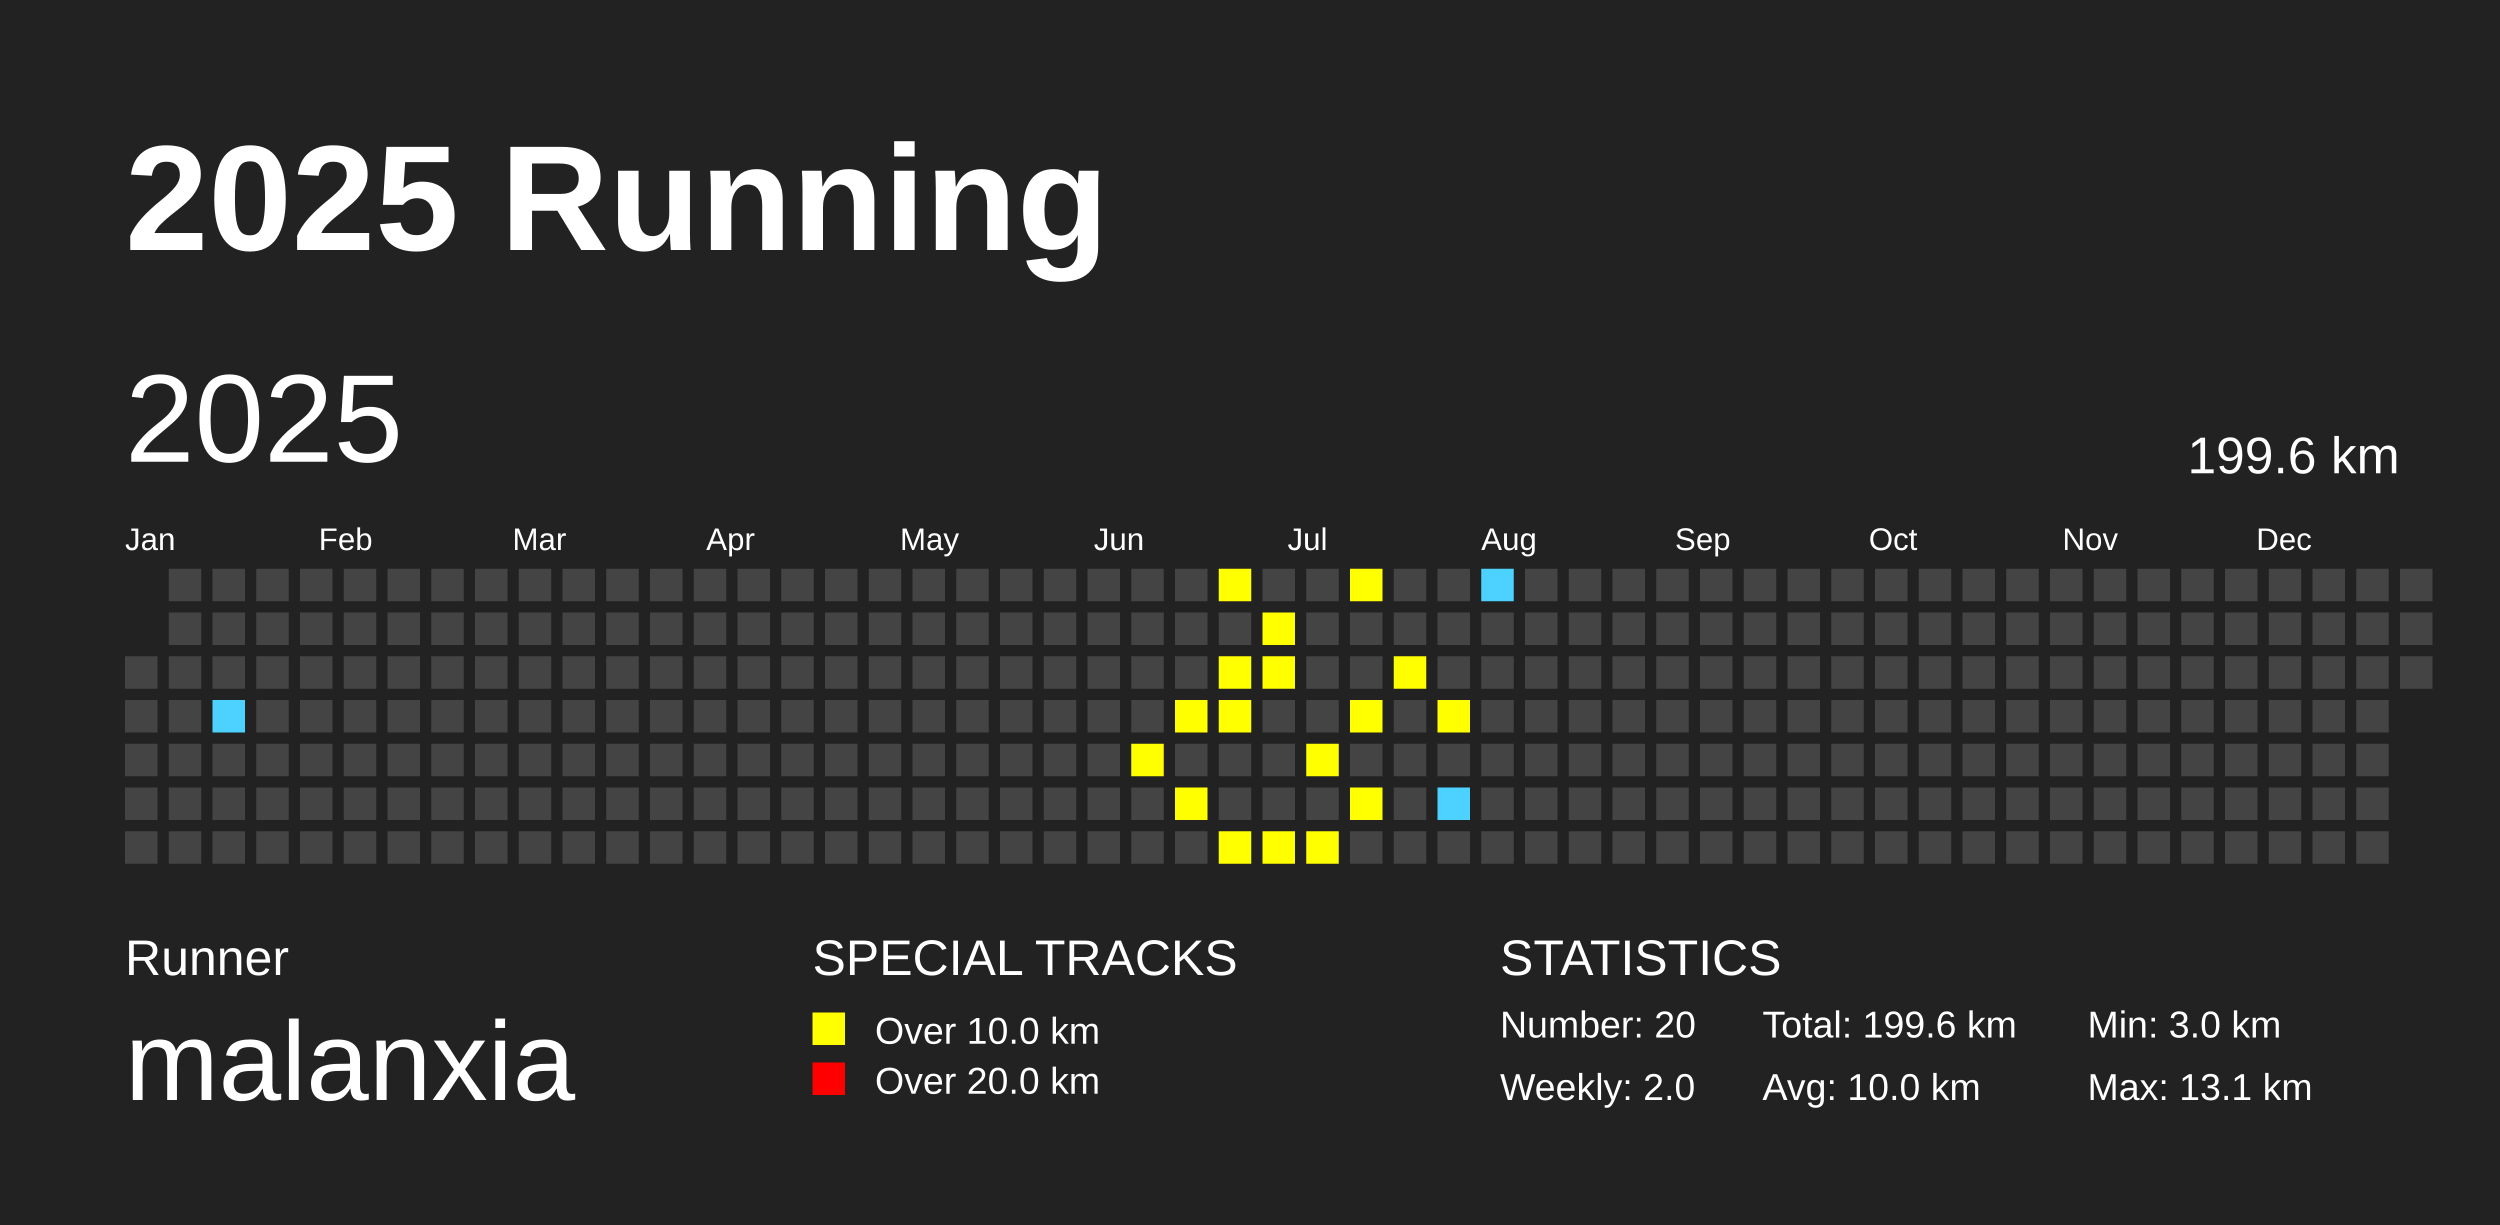
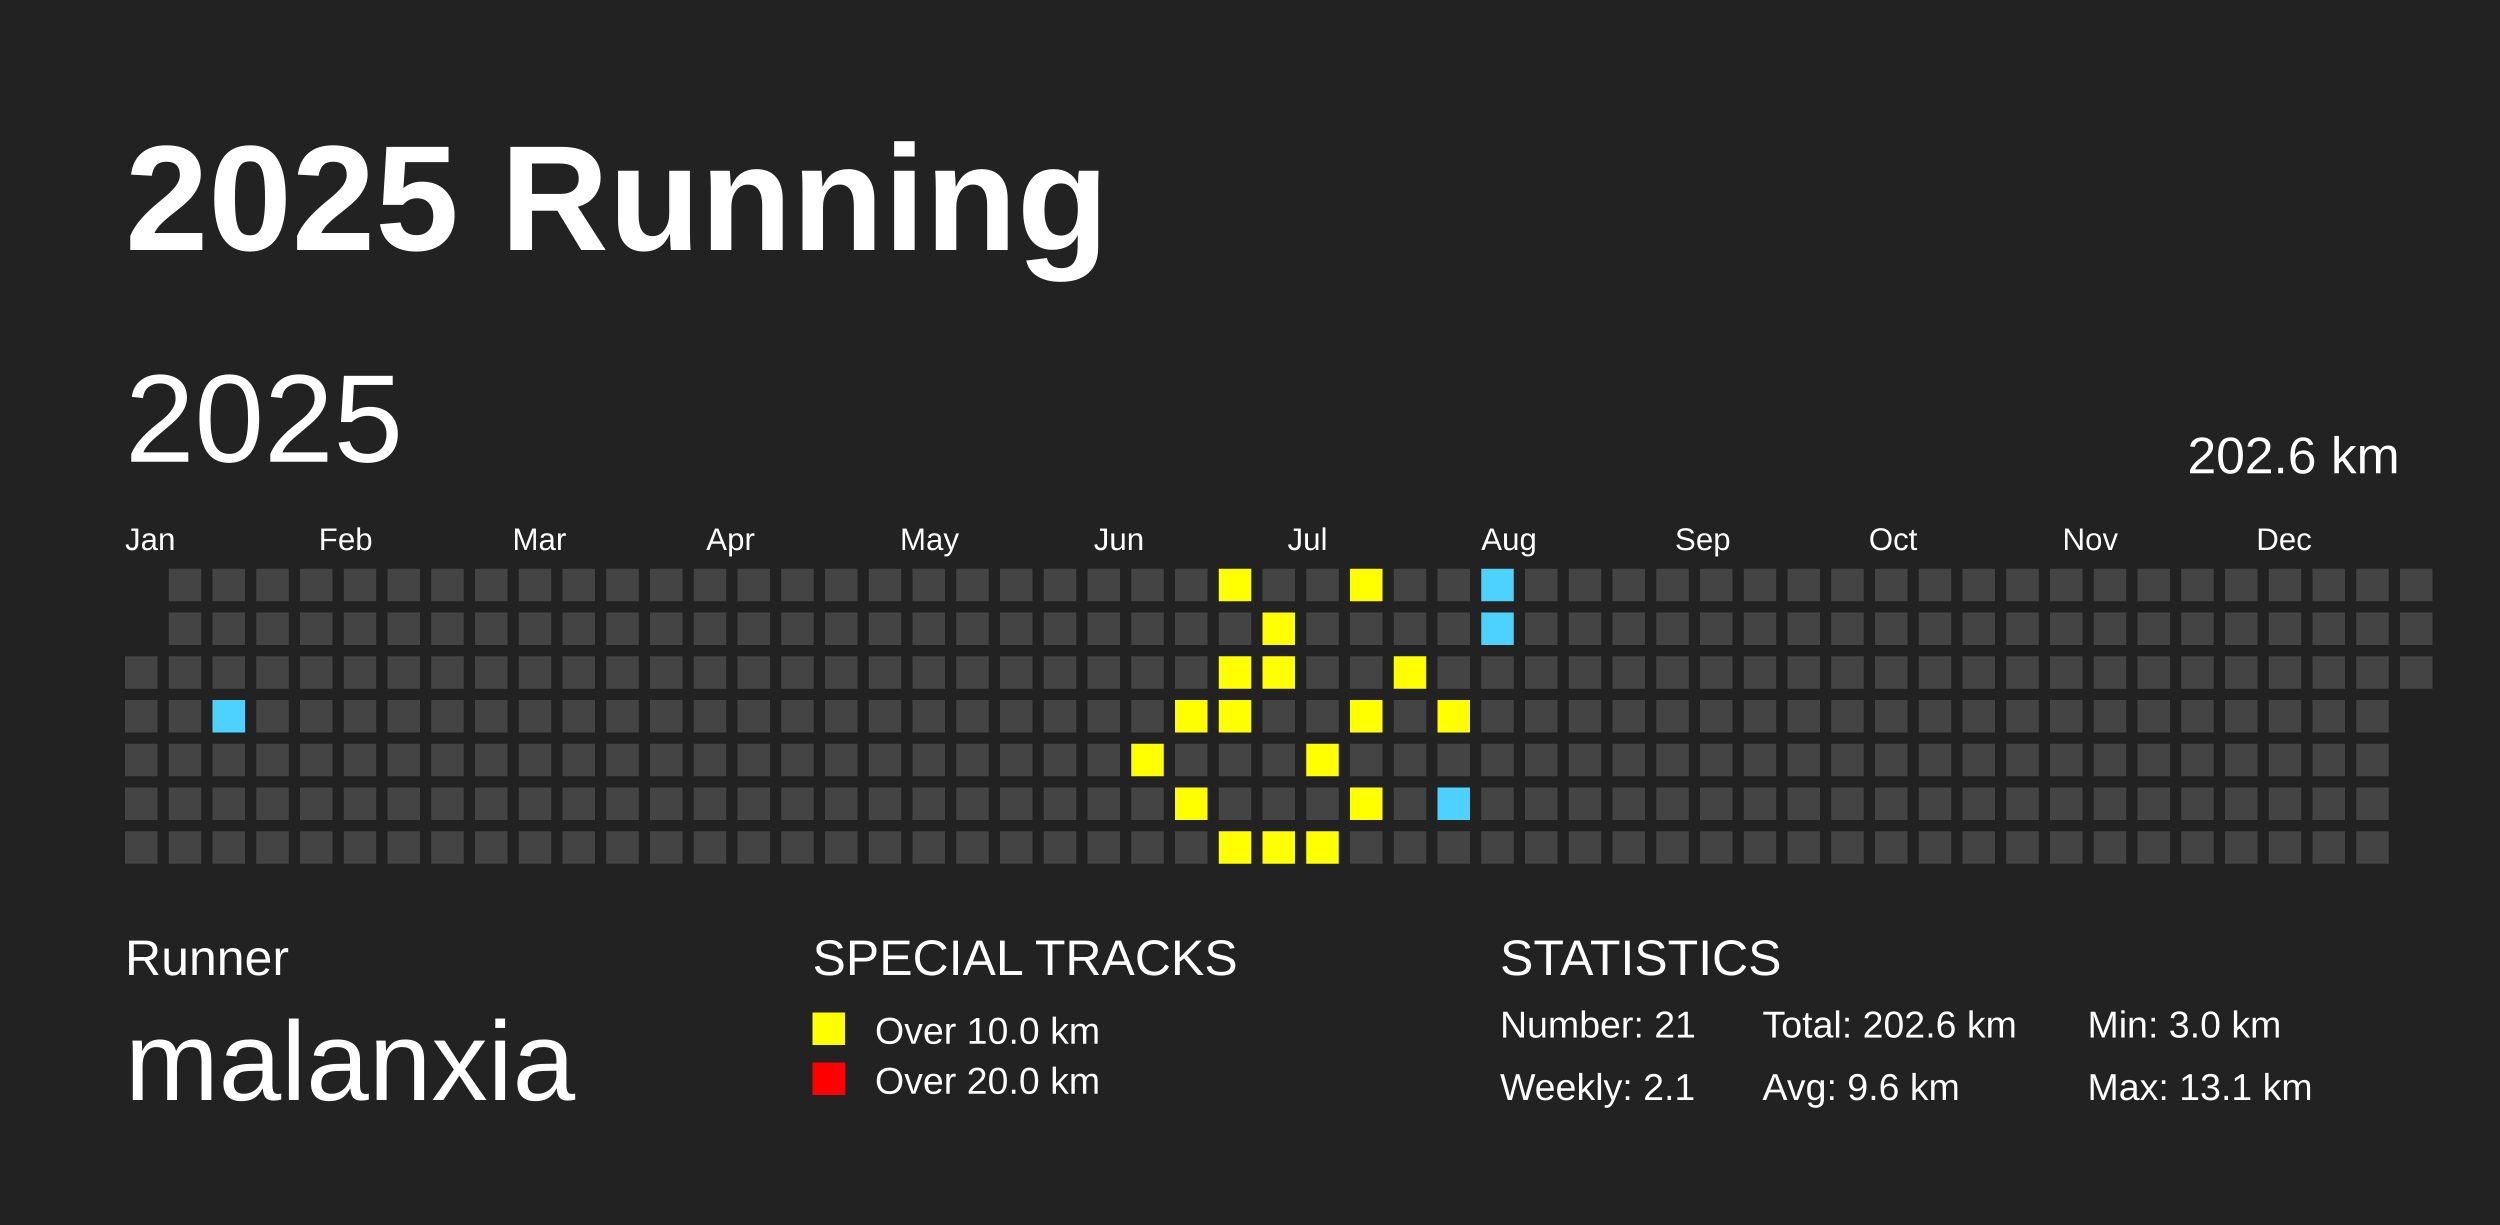
<svg xmlns="http://www.w3.org/2000/svg" baseProfile="full" height="98mm" version="1.1" viewBox="0,0,200,98" width="200mm">
  <defs />
  <rect fill="#222222" height="98" width="200" x="0" y="0" />
  <text fill="#FFFFFF" style="font-size:12px; font-family:Arial; font-weight:bold;" x="10" y="20">2025 Running</text>
  <text fill="#FFFFFF" style="font-size:4px; font-family:Arial" x="10" y="78">Runner</text>
  <text fill="#FFFFFF" style="font-size:9px; font-family:Arial" x="10" y="88">malanxia</text>
  <text fill="#FFFFFF" style="font-size:4px; font-family:Arial" x="65" y="78">SPECIAL TRACKS</text>
  <rect fill="yellow" height="2.6" width="2.6" x="65" y="81" />
  <text fill="#FFFFFF" style="font-size:3px; font-family:Arial" x="70" y="83.5">Over 10.0 km</text>
  <rect fill="red" height="2.6" width="2.6" x="65" y="85" />
  <text fill="#FFFFFF" style="font-size:3px; font-family:Arial" x="70" y="87.5">Over 20.0 km</text>
  <text fill="#FFFFFF" style="font-size:4px; font-family:Arial" x="120" y="78">STATISTICS</text>
-   <text fill="#FFFFFF" style="font-size:3px; font-family:Arial" x="120" y="83">Number: 20</text>
-   <text fill="#FFFFFF" style="font-size:3px; font-family:Arial" x="120" y="88">Weekly: 2.0</text>
-   <text fill="#FFFFFF" style="font-size:3px; font-family:Arial" x="141" y="83">Total: 199.6 km</text>
-   <text fill="#FFFFFF" style="font-size:3px; font-family:Arial" x="141" y="88">Avg: 10.0 km</text>
+   <text fill="#FFFFFF" style="font-size:3px; font-family:Arial" x="120" y="83">Number: 21</text>
+   <text fill="#FFFFFF" style="font-size:3px; font-family:Arial" x="120" y="88">Weekly: 2.1</text>
+   <text fill="#FFFFFF" style="font-size:3px; font-family:Arial" x="141" y="83">Total: 202.6 km</text>
+   <text fill="#FFFFFF" style="font-size:3px; font-family:Arial" x="141" y="88">Avg: 9.6 km</text>
  <text fill="#FFFFFF" style="font-size:3px; font-family:Arial" x="167" y="83">Min: 3.0 km</text>
  <text fill="#FFFFFF" style="font-size:3px; font-family:Arial" x="167" y="88">Max: 13.1 km</text>
  <text dominant-baseline="hanging" fill="#FFFFFF" style="font-size:10.0px; font-family:Arial;" x="10" y="30">2025</text>
-   <text dominant-baseline="hanging" fill="#FFFFFF" style="font-size:4.125px; font-family:Arial;" x="175" y="35">199.6 km</text>
+   <text dominant-baseline="hanging" fill="#FFFFFF" style="font-size:4.125px; font-family:Arial;" x="175" y="35">202.6 km</text>
  <text fill="#FFFFFF" style="font-size:2.5px; font-family:Arial" x="10.0" y="44">Jan</text>
  <text fill="#FFFFFF" style="font-size:2.5px; font-family:Arial" x="25.5" y="44">Feb</text>
  <text fill="#FFFFFF" style="font-size:2.5px; font-family:Arial" x="41.0" y="44">Mar</text>
  <text fill="#FFFFFF" style="font-size:2.5px; font-family:Arial" x="56.5" y="44">Apr</text>
  <text fill="#FFFFFF" style="font-size:2.5px; font-family:Arial" x="72.0" y="44">May</text>
  <text fill="#FFFFFF" style="font-size:2.5px; font-family:Arial" x="87.5" y="44">Jun</text>
  <text fill="#FFFFFF" style="font-size:2.5px; font-family:Arial" x="103.0" y="44">Jul</text>
  <text fill="#FFFFFF" style="font-size:2.5px; font-family:Arial" x="118.5" y="44">Aug</text>
  <text fill="#FFFFFF" style="font-size:2.5px; font-family:Arial" x="134.0" y="44">Sep</text>
  <text fill="#FFFFFF" style="font-size:2.5px; font-family:Arial" x="149.5" y="44">Oct</text>
  <text fill="#FFFFFF" style="font-size:2.5px; font-family:Arial" x="165.0" y="44">Nov</text>
  <text fill="#FFFFFF" style="font-size:2.5px; font-family:Arial" x="180.5" y="44">Dec</text>
  <rect fill="#444444" height="2.6" width="2.6" x="10.0" y="52.5" />
  <rect fill="#444444" height="2.6" width="2.6" x="10.0" y="56.0" />
  <rect fill="#444444" height="2.6" width="2.6" x="10.0" y="59.5" />
  <rect fill="#444444" height="2.6" width="2.6" x="10.0" y="63.0" />
  <rect fill="#444444" height="2.6" width="2.6" x="10.0" y="66.5" />
  <rect fill="#444444" height="2.6" width="2.6" x="13.5" y="45.5" />
  <rect fill="#444444" height="2.6" width="2.6" x="13.5" y="49.0" />
  <rect fill="#444444" height="2.6" width="2.6" x="13.5" y="52.5" />
  <rect fill="#444444" height="2.6" width="2.6" x="13.5" y="56.0" />
  <rect fill="#444444" height="2.6" width="2.6" x="13.5" y="59.5" />
  <rect fill="#444444" height="2.6" width="2.6" x="13.5" y="63.0" />
  <rect fill="#444444" height="2.6" width="2.6" x="13.5" y="66.5" />
  <rect fill="#444444" height="2.6" width="2.6" x="17.0" y="45.5" />
  <rect fill="#444444" height="2.6" width="2.6" x="17.0" y="49.0" />
  <rect fill="#444444" height="2.6" width="2.6" x="17.0" y="52.5" />
  <rect fill="#4DD2FF" height="2.6" width="2.6" x="17.0" y="56.0" />
  <rect fill="#444444" height="2.6" width="2.6" x="17.0" y="59.5" />
  <rect fill="#444444" height="2.6" width="2.6" x="17.0" y="63.0" />
  <rect fill="#444444" height="2.6" width="2.6" x="17.0" y="66.5" />
  <rect fill="#444444" height="2.6" width="2.6" x="20.5" y="45.5" />
  <rect fill="#444444" height="2.6" width="2.6" x="20.5" y="49.0" />
  <rect fill="#444444" height="2.6" width="2.6" x="20.5" y="52.5" />
  <rect fill="#444444" height="2.6" width="2.6" x="20.5" y="56.0" />
  <rect fill="#444444" height="2.6" width="2.6" x="20.5" y="59.5" />
  <rect fill="#444444" height="2.6" width="2.6" x="20.5" y="63.0" />
  <rect fill="#444444" height="2.6" width="2.6" x="20.5" y="66.5" />
  <rect fill="#444444" height="2.6" width="2.6" x="24.0" y="45.5" />
  <rect fill="#444444" height="2.6" width="2.6" x="24.0" y="49.0" />
  <rect fill="#444444" height="2.6" width="2.6" x="24.0" y="52.5" />
  <rect fill="#444444" height="2.6" width="2.6" x="24.0" y="56.0" />
  <rect fill="#444444" height="2.6" width="2.6" x="24.0" y="59.5" />
  <rect fill="#444444" height="2.6" width="2.6" x="24.0" y="63.0" />
  <rect fill="#444444" height="2.6" width="2.6" x="24.0" y="66.5" />
  <rect fill="#444444" height="2.6" width="2.6" x="27.5" y="45.5" />
  <rect fill="#444444" height="2.6" width="2.6" x="27.5" y="49.0" />
  <rect fill="#444444" height="2.6" width="2.6" x="27.5" y="52.5" />
  <rect fill="#444444" height="2.6" width="2.6" x="27.5" y="56.0" />
  <rect fill="#444444" height="2.6" width="2.6" x="27.5" y="59.5" />
  <rect fill="#444444" height="2.6" width="2.6" x="27.5" y="63.0" />
  <rect fill="#444444" height="2.6" width="2.6" x="27.5" y="66.5" />
  <rect fill="#444444" height="2.6" width="2.6" x="31.0" y="45.5" />
  <rect fill="#444444" height="2.6" width="2.6" x="31.0" y="49.0" />
  <rect fill="#444444" height="2.6" width="2.6" x="31.0" y="52.5" />
  <rect fill="#444444" height="2.6" width="2.6" x="31.0" y="56.0" />
  <rect fill="#444444" height="2.6" width="2.6" x="31.0" y="59.5" />
  <rect fill="#444444" height="2.6" width="2.6" x="31.0" y="63.0" />
  <rect fill="#444444" height="2.6" width="2.6" x="31.0" y="66.5" />
  <rect fill="#444444" height="2.6" width="2.6" x="34.5" y="45.5" />
  <rect fill="#444444" height="2.6" width="2.6" x="34.5" y="49.0" />
  <rect fill="#444444" height="2.6" width="2.6" x="34.5" y="52.5" />
  <rect fill="#444444" height="2.6" width="2.6" x="34.5" y="56.0" />
  <rect fill="#444444" height="2.6" width="2.6" x="34.5" y="59.5" />
  <rect fill="#444444" height="2.6" width="2.6" x="34.5" y="63.0" />
  <rect fill="#444444" height="2.6" width="2.6" x="34.5" y="66.5" />
  <rect fill="#444444" height="2.6" width="2.6" x="38.0" y="45.5" />
  <rect fill="#444444" height="2.6" width="2.6" x="38.0" y="49.0" />
  <rect fill="#444444" height="2.6" width="2.6" x="38.0" y="52.5" />
  <rect fill="#444444" height="2.6" width="2.6" x="38.0" y="56.0" />
  <rect fill="#444444" height="2.6" width="2.6" x="38.0" y="59.5" />
  <rect fill="#444444" height="2.6" width="2.6" x="38.0" y="63.0" />
  <rect fill="#444444" height="2.6" width="2.6" x="38.0" y="66.5" />
  <rect fill="#444444" height="2.6" width="2.6" x="41.5" y="45.5" />
  <rect fill="#444444" height="2.6" width="2.6" x="41.5" y="49.0" />
  <rect fill="#444444" height="2.6" width="2.6" x="41.5" y="52.5" />
  <rect fill="#444444" height="2.6" width="2.6" x="41.5" y="56.0" />
  <rect fill="#444444" height="2.6" width="2.6" x="41.5" y="59.5" />
  <rect fill="#444444" height="2.6" width="2.6" x="41.5" y="63.0" />
  <rect fill="#444444" height="2.6" width="2.6" x="41.5" y="66.5" />
  <rect fill="#444444" height="2.6" width="2.6" x="45.0" y="45.5" />
  <rect fill="#444444" height="2.6" width="2.6" x="45.0" y="49.0" />
  <rect fill="#444444" height="2.6" width="2.6" x="45.0" y="52.5" />
  <rect fill="#444444" height="2.6" width="2.6" x="45.0" y="56.0" />
  <rect fill="#444444" height="2.6" width="2.6" x="45.0" y="59.5" />
  <rect fill="#444444" height="2.6" width="2.6" x="45.0" y="63.0" />
  <rect fill="#444444" height="2.6" width="2.6" x="45.0" y="66.5" />
  <rect fill="#444444" height="2.6" width="2.6" x="48.5" y="45.5" />
  <rect fill="#444444" height="2.6" width="2.6" x="48.5" y="49.0" />
  <rect fill="#444444" height="2.6" width="2.6" x="48.5" y="52.5" />
  <rect fill="#444444" height="2.6" width="2.6" x="48.5" y="56.0" />
  <rect fill="#444444" height="2.6" width="2.6" x="48.5" y="59.5" />
  <rect fill="#444444" height="2.6" width="2.6" x="48.5" y="63.0" />
  <rect fill="#444444" height="2.6" width="2.6" x="48.5" y="66.5" />
  <rect fill="#444444" height="2.6" width="2.6" x="52.0" y="45.5" />
  <rect fill="#444444" height="2.6" width="2.6" x="52.0" y="49.0" />
  <rect fill="#444444" height="2.6" width="2.6" x="52.0" y="52.5" />
  <rect fill="#444444" height="2.6" width="2.6" x="52.0" y="56.0" />
  <rect fill="#444444" height="2.6" width="2.6" x="52.0" y="59.5" />
  <rect fill="#444444" height="2.6" width="2.6" x="52.0" y="63.0" />
  <rect fill="#444444" height="2.6" width="2.6" x="52.0" y="66.5" />
  <rect fill="#444444" height="2.6" width="2.6" x="55.5" y="45.5" />
  <rect fill="#444444" height="2.6" width="2.6" x="55.5" y="49.0" />
  <rect fill="#444444" height="2.6" width="2.6" x="55.5" y="52.5" />
  <rect fill="#444444" height="2.6" width="2.6" x="55.5" y="56.0" />
  <rect fill="#444444" height="2.6" width="2.6" x="55.5" y="59.5" />
  <rect fill="#444444" height="2.6" width="2.6" x="55.5" y="63.0" />
  <rect fill="#444444" height="2.6" width="2.6" x="55.5" y="66.5" />
  <rect fill="#444444" height="2.6" width="2.6" x="59.0" y="45.5" />
  <rect fill="#444444" height="2.6" width="2.6" x="59.0" y="49.0" />
  <rect fill="#444444" height="2.6" width="2.6" x="59.0" y="52.5" />
  <rect fill="#444444" height="2.6" width="2.6" x="59.0" y="56.0" />
  <rect fill="#444444" height="2.6" width="2.6" x="59.0" y="59.5" />
  <rect fill="#444444" height="2.6" width="2.6" x="59.0" y="63.0" />
  <rect fill="#444444" height="2.6" width="2.6" x="59.0" y="66.5" />
  <rect fill="#444444" height="2.6" width="2.6" x="62.5" y="45.5" />
  <rect fill="#444444" height="2.6" width="2.6" x="62.5" y="49.0" />
  <rect fill="#444444" height="2.6" width="2.6" x="62.5" y="52.5" />
  <rect fill="#444444" height="2.6" width="2.6" x="62.5" y="56.0" />
  <rect fill="#444444" height="2.6" width="2.6" x="62.5" y="59.5" />
  <rect fill="#444444" height="2.6" width="2.6" x="62.5" y="63.0" />
  <rect fill="#444444" height="2.6" width="2.6" x="62.5" y="66.5" />
  <rect fill="#444444" height="2.6" width="2.6" x="66.0" y="45.5" />
  <rect fill="#444444" height="2.6" width="2.6" x="66.0" y="49.0" />
  <rect fill="#444444" height="2.6" width="2.6" x="66.0" y="52.5" />
  <rect fill="#444444" height="2.6" width="2.6" x="66.0" y="56.0" />
  <rect fill="#444444" height="2.6" width="2.6" x="66.0" y="59.5" />
  <rect fill="#444444" height="2.6" width="2.6" x="66.0" y="63.0" />
  <rect fill="#444444" height="2.6" width="2.6" x="66.0" y="66.5" />
  <rect fill="#444444" height="2.6" width="2.6" x="69.5" y="45.5" />
  <rect fill="#444444" height="2.6" width="2.6" x="69.5" y="49.0" />
  <rect fill="#444444" height="2.6" width="2.6" x="69.5" y="52.5" />
  <rect fill="#444444" height="2.6" width="2.6" x="69.5" y="56.0" />
  <rect fill="#444444" height="2.6" width="2.6" x="69.5" y="59.5" />
  <rect fill="#444444" height="2.6" width="2.6" x="69.5" y="63.0" />
  <rect fill="#444444" height="2.6" width="2.6" x="69.5" y="66.5" />
  <rect fill="#444444" height="2.6" width="2.6" x="73.0" y="45.5" />
  <rect fill="#444444" height="2.6" width="2.6" x="73.0" y="49.0" />
  <rect fill="#444444" height="2.6" width="2.6" x="73.0" y="52.5" />
  <rect fill="#444444" height="2.6" width="2.6" x="73.0" y="56.0" />
  <rect fill="#444444" height="2.6" width="2.6" x="73.0" y="59.5" />
  <rect fill="#444444" height="2.6" width="2.6" x="73.0" y="63.0" />
  <rect fill="#444444" height="2.6" width="2.6" x="73.0" y="66.5" />
  <rect fill="#444444" height="2.6" width="2.6" x="76.5" y="45.5" />
  <rect fill="#444444" height="2.6" width="2.6" x="76.5" y="49.0" />
  <rect fill="#444444" height="2.6" width="2.6" x="76.5" y="52.5" />
  <rect fill="#444444" height="2.6" width="2.6" x="76.5" y="56.0" />
  <rect fill="#444444" height="2.6" width="2.6" x="76.5" y="59.5" />
  <rect fill="#444444" height="2.6" width="2.6" x="76.5" y="63.0" />
  <rect fill="#444444" height="2.6" width="2.6" x="76.5" y="66.5" />
  <rect fill="#444444" height="2.6" width="2.6" x="80.0" y="45.5" />
  <rect fill="#444444" height="2.6" width="2.6" x="80.0" y="49.0" />
  <rect fill="#444444" height="2.6" width="2.6" x="80.0" y="52.5" />
  <rect fill="#444444" height="2.6" width="2.6" x="80.0" y="56.0" />
  <rect fill="#444444" height="2.6" width="2.6" x="80.0" y="59.5" />
  <rect fill="#444444" height="2.6" width="2.6" x="80.0" y="63.0" />
  <rect fill="#444444" height="2.6" width="2.6" x="80.0" y="66.5" />
  <rect fill="#444444" height="2.6" width="2.6" x="83.5" y="45.5" />
  <rect fill="#444444" height="2.6" width="2.6" x="83.5" y="49.0" />
  <rect fill="#444444" height="2.6" width="2.6" x="83.5" y="52.5" />
  <rect fill="#444444" height="2.6" width="2.6" x="83.5" y="56.0" />
  <rect fill="#444444" height="2.6" width="2.6" x="83.5" y="59.5" />
  <rect fill="#444444" height="2.6" width="2.6" x="83.5" y="63.0" />
  <rect fill="#444444" height="2.6" width="2.6" x="83.5" y="66.5" />
  <rect fill="#444444" height="2.6" width="2.6" x="87.0" y="45.5" />
  <rect fill="#444444" height="2.6" width="2.6" x="87.0" y="49.0" />
  <rect fill="#444444" height="2.6" width="2.6" x="87.0" y="52.5" />
  <rect fill="#444444" height="2.6" width="2.6" x="87.0" y="56.0" />
  <rect fill="#444444" height="2.6" width="2.6" x="87.0" y="59.5" />
  <rect fill="#444444" height="2.6" width="2.6" x="87.0" y="63.0" />
  <rect fill="#444444" height="2.6" width="2.6" x="87.0" y="66.5" />
  <rect fill="#444444" height="2.6" width="2.6" x="90.5" y="45.5" />
  <rect fill="#444444" height="2.6" width="2.6" x="90.5" y="49.0" />
  <rect fill="#444444" height="2.6" width="2.6" x="90.5" y="52.5" />
  <rect fill="#444444" height="2.6" width="2.6" x="90.5" y="56.0" />
  <rect fill="yellow" height="2.6" width="2.6" x="90.5" y="59.5" />
  <rect fill="#444444" height="2.6" width="2.6" x="90.5" y="63.0" />
  <rect fill="#444444" height="2.6" width="2.6" x="90.5" y="66.5" />
  <rect fill="#444444" height="2.6" width="2.6" x="94.0" y="45.5" />
  <rect fill="#444444" height="2.6" width="2.6" x="94.0" y="49.0" />
  <rect fill="#444444" height="2.6" width="2.6" x="94.0" y="52.5" />
  <rect fill="yellow" height="2.6" width="2.6" x="94.0" y="56.0" />
  <rect fill="#444444" height="2.6" width="2.6" x="94.0" y="59.5" />
  <rect fill="yellow" height="2.6" width="2.6" x="94.0" y="63.0" />
  <rect fill="#444444" height="2.6" width="2.6" x="94.0" y="66.5" />
  <rect fill="yellow" height="2.6" width="2.6" x="97.5" y="45.5" />
  <rect fill="#444444" height="2.6" width="2.6" x="97.5" y="49.0" />
  <rect fill="yellow" height="2.6" width="2.6" x="97.5" y="52.5" />
  <rect fill="yellow" height="2.6" width="2.6" x="97.5" y="56.0" />
  <rect fill="#444444" height="2.6" width="2.6" x="97.5" y="59.5" />
  <rect fill="#444444" height="2.6" width="2.6" x="97.5" y="63.0" />
  <rect fill="yellow" height="2.6" width="2.6" x="97.5" y="66.5" />
  <rect fill="#444444" height="2.6" width="2.6" x="101.0" y="45.5" />
  <rect fill="yellow" height="2.6" width="2.6" x="101.0" y="49.0" />
  <rect fill="yellow" height="2.6" width="2.6" x="101.0" y="52.5" />
  <rect fill="#444444" height="2.6" width="2.6" x="101.0" y="56.0" />
  <rect fill="#444444" height="2.6" width="2.6" x="101.0" y="59.5" />
  <rect fill="#444444" height="2.6" width="2.6" x="101.0" y="63.0" />
  <rect fill="yellow" height="2.6" width="2.6" x="101.0" y="66.5" />
  <rect fill="#444444" height="2.6" width="2.6" x="104.5" y="45.5" />
  <rect fill="#444444" height="2.6" width="2.6" x="104.5" y="49.0" />
  <rect fill="#444444" height="2.6" width="2.6" x="104.5" y="52.5" />
  <rect fill="#444444" height="2.6" width="2.6" x="104.5" y="56.0" />
  <rect fill="yellow" height="2.6" width="2.6" x="104.5" y="59.5" />
  <rect fill="#444444" height="2.6" width="2.6" x="104.5" y="63.0" />
  <rect fill="yellow" height="2.6" width="2.6" x="104.5" y="66.5" />
  <rect fill="yellow" height="2.6" width="2.6" x="108.0" y="45.5" />
  <rect fill="#444444" height="2.6" width="2.6" x="108.0" y="49.0" />
  <rect fill="#444444" height="2.6" width="2.6" x="108.0" y="52.5" />
  <rect fill="yellow" height="2.6" width="2.6" x="108.0" y="56.0" />
  <rect fill="#444444" height="2.6" width="2.6" x="108.0" y="59.5" />
  <rect fill="yellow" height="2.6" width="2.6" x="108.0" y="63.0" />
  <rect fill="#444444" height="2.6" width="2.6" x="108.0" y="66.5" />
  <rect fill="#444444" height="2.6" width="2.6" x="111.5" y="45.5" />
  <rect fill="#444444" height="2.6" width="2.6" x="111.5" y="49.0" />
  <rect fill="yellow" height="2.6" width="2.6" x="111.5" y="52.5" />
  <rect fill="#444444" height="2.6" width="2.6" x="111.5" y="56.0" />
  <rect fill="#444444" height="2.6" width="2.6" x="111.5" y="59.5" />
  <rect fill="#444444" height="2.6" width="2.6" x="111.5" y="63.0" />
  <rect fill="#444444" height="2.6" width="2.6" x="111.5" y="66.5" />
  <rect fill="#444444" height="2.6" width="2.6" x="115.0" y="45.5" />
  <rect fill="#444444" height="2.6" width="2.6" x="115.0" y="49.0" />
  <rect fill="#444444" height="2.6" width="2.6" x="115.0" y="52.5" />
  <rect fill="yellow" height="2.6" width="2.6" x="115.0" y="56.0" />
  <rect fill="#444444" height="2.6" width="2.6" x="115.0" y="59.5" />
  <rect fill="#4DD2FF" height="2.6" width="2.6" x="115.0" y="63.0" />
  <rect fill="#444444" height="2.6" width="2.6" x="115.0" y="66.5" />
  <rect fill="#4DD2FF" height="2.6" width="2.6" x="118.5" y="45.5" />
-   <rect fill="#444444" height="2.6" width="2.6" x="118.5" y="49.0" />
+   <rect fill="#4DD2FF" height="2.6" width="2.6" x="118.5" y="49.0" />
  <rect fill="#444444" height="2.6" width="2.6" x="118.5" y="52.5" />
  <rect fill="#444444" height="2.6" width="2.6" x="118.5" y="56.0" />
  <rect fill="#444444" height="2.6" width="2.6" x="118.5" y="59.5" />
  <rect fill="#444444" height="2.6" width="2.6" x="118.5" y="63.0" />
  <rect fill="#444444" height="2.6" width="2.6" x="118.5" y="66.5" />
  <rect fill="#444444" height="2.6" width="2.6" x="122.0" y="45.5" />
  <rect fill="#444444" height="2.6" width="2.6" x="122.0" y="49.0" />
  <rect fill="#444444" height="2.6" width="2.6" x="122.0" y="52.5" />
  <rect fill="#444444" height="2.6" width="2.6" x="122.0" y="56.0" />
  <rect fill="#444444" height="2.6" width="2.6" x="122.0" y="59.5" />
  <rect fill="#444444" height="2.6" width="2.6" x="122.0" y="63.0" />
  <rect fill="#444444" height="2.6" width="2.6" x="122.0" y="66.5" />
  <rect fill="#444444" height="2.6" width="2.6" x="125.5" y="45.5" />
  <rect fill="#444444" height="2.6" width="2.6" x="125.5" y="49.0" />
  <rect fill="#444444" height="2.6" width="2.6" x="125.5" y="52.5" />
  <rect fill="#444444" height="2.6" width="2.6" x="125.5" y="56.0" />
  <rect fill="#444444" height="2.6" width="2.6" x="125.5" y="59.5" />
  <rect fill="#444444" height="2.6" width="2.6" x="125.5" y="63.0" />
  <rect fill="#444444" height="2.6" width="2.6" x="125.5" y="66.5" />
  <rect fill="#444444" height="2.6" width="2.6" x="129.0" y="45.5" />
  <rect fill="#444444" height="2.6" width="2.6" x="129.0" y="49.0" />
  <rect fill="#444444" height="2.6" width="2.6" x="129.0" y="52.5" />
  <rect fill="#444444" height="2.6" width="2.6" x="129.0" y="56.0" />
  <rect fill="#444444" height="2.6" width="2.6" x="129.0" y="59.5" />
  <rect fill="#444444" height="2.6" width="2.6" x="129.0" y="63.0" />
  <rect fill="#444444" height="2.6" width="2.6" x="129.0" y="66.5" />
  <rect fill="#444444" height="2.6" width="2.6" x="132.5" y="45.5" />
  <rect fill="#444444" height="2.6" width="2.6" x="132.5" y="49.0" />
  <rect fill="#444444" height="2.6" width="2.6" x="132.5" y="52.5" />
  <rect fill="#444444" height="2.6" width="2.6" x="132.5" y="56.0" />
  <rect fill="#444444" height="2.6" width="2.6" x="132.5" y="59.5" />
  <rect fill="#444444" height="2.6" width="2.6" x="132.5" y="63.0" />
  <rect fill="#444444" height="2.6" width="2.6" x="132.5" y="66.5" />
  <rect fill="#444444" height="2.6" width="2.6" x="136.0" y="45.5" />
  <rect fill="#444444" height="2.6" width="2.6" x="136.0" y="49.0" />
  <rect fill="#444444" height="2.6" width="2.6" x="136.0" y="52.5" />
  <rect fill="#444444" height="2.6" width="2.6" x="136.0" y="56.0" />
  <rect fill="#444444" height="2.6" width="2.6" x="136.0" y="59.5" />
  <rect fill="#444444" height="2.6" width="2.6" x="136.0" y="63.0" />
  <rect fill="#444444" height="2.6" width="2.6" x="136.0" y="66.5" />
  <rect fill="#444444" height="2.6" width="2.6" x="139.5" y="45.5" />
  <rect fill="#444444" height="2.6" width="2.6" x="139.5" y="49.0" />
  <rect fill="#444444" height="2.6" width="2.6" x="139.5" y="52.5" />
  <rect fill="#444444" height="2.6" width="2.6" x="139.5" y="56.0" />
  <rect fill="#444444" height="2.6" width="2.6" x="139.5" y="59.5" />
  <rect fill="#444444" height="2.6" width="2.6" x="139.5" y="63.0" />
  <rect fill="#444444" height="2.6" width="2.6" x="139.5" y="66.5" />
  <rect fill="#444444" height="2.6" width="2.6" x="143.0" y="45.5" />
  <rect fill="#444444" height="2.6" width="2.6" x="143.0" y="49.0" />
  <rect fill="#444444" height="2.6" width="2.6" x="143.0" y="52.5" />
  <rect fill="#444444" height="2.6" width="2.6" x="143.0" y="56.0" />
  <rect fill="#444444" height="2.6" width="2.6" x="143.0" y="59.5" />
  <rect fill="#444444" height="2.6" width="2.6" x="143.0" y="63.0" />
  <rect fill="#444444" height="2.6" width="2.6" x="143.0" y="66.5" />
  <rect fill="#444444" height="2.6" width="2.6" x="146.5" y="45.5" />
  <rect fill="#444444" height="2.6" width="2.6" x="146.5" y="49.0" />
  <rect fill="#444444" height="2.6" width="2.6" x="146.5" y="52.5" />
  <rect fill="#444444" height="2.6" width="2.6" x="146.5" y="56.0" />
  <rect fill="#444444" height="2.6" width="2.6" x="146.5" y="59.5" />
  <rect fill="#444444" height="2.6" width="2.6" x="146.5" y="63.0" />
  <rect fill="#444444" height="2.6" width="2.6" x="146.5" y="66.5" />
  <rect fill="#444444" height="2.6" width="2.6" x="150.0" y="45.5" />
  <rect fill="#444444" height="2.6" width="2.6" x="150.0" y="49.0" />
  <rect fill="#444444" height="2.6" width="2.6" x="150.0" y="52.5" />
  <rect fill="#444444" height="2.6" width="2.6" x="150.0" y="56.0" />
  <rect fill="#444444" height="2.6" width="2.6" x="150.0" y="59.5" />
  <rect fill="#444444" height="2.6" width="2.6" x="150.0" y="63.0" />
  <rect fill="#444444" height="2.6" width="2.6" x="150.0" y="66.5" />
  <rect fill="#444444" height="2.6" width="2.6" x="153.5" y="45.5" />
  <rect fill="#444444" height="2.6" width="2.6" x="153.5" y="49.0" />
  <rect fill="#444444" height="2.6" width="2.6" x="153.5" y="52.5" />
  <rect fill="#444444" height="2.6" width="2.6" x="153.5" y="56.0" />
  <rect fill="#444444" height="2.6" width="2.6" x="153.5" y="59.5" />
  <rect fill="#444444" height="2.6" width="2.6" x="153.5" y="63.0" />
  <rect fill="#444444" height="2.6" width="2.6" x="153.5" y="66.5" />
  <rect fill="#444444" height="2.6" width="2.6" x="157.0" y="45.5" />
  <rect fill="#444444" height="2.6" width="2.6" x="157.0" y="49.0" />
  <rect fill="#444444" height="2.6" width="2.6" x="157.0" y="52.5" />
  <rect fill="#444444" height="2.6" width="2.6" x="157.0" y="56.0" />
  <rect fill="#444444" height="2.6" width="2.6" x="157.0" y="59.5" />
  <rect fill="#444444" height="2.6" width="2.6" x="157.0" y="63.0" />
  <rect fill="#444444" height="2.6" width="2.6" x="157.0" y="66.5" />
  <rect fill="#444444" height="2.6" width="2.6" x="160.5" y="45.5" />
  <rect fill="#444444" height="2.6" width="2.6" x="160.5" y="49.0" />
  <rect fill="#444444" height="2.6" width="2.6" x="160.5" y="52.5" />
  <rect fill="#444444" height="2.6" width="2.6" x="160.5" y="56.0" />
  <rect fill="#444444" height="2.6" width="2.6" x="160.5" y="59.5" />
  <rect fill="#444444" height="2.6" width="2.6" x="160.5" y="63.0" />
  <rect fill="#444444" height="2.6" width="2.6" x="160.5" y="66.5" />
  <rect fill="#444444" height="2.6" width="2.6" x="164.0" y="45.5" />
  <rect fill="#444444" height="2.6" width="2.6" x="164.0" y="49.0" />
  <rect fill="#444444" height="2.6" width="2.6" x="164.0" y="52.5" />
  <rect fill="#444444" height="2.6" width="2.6" x="164.0" y="56.0" />
  <rect fill="#444444" height="2.6" width="2.6" x="164.0" y="59.5" />
  <rect fill="#444444" height="2.6" width="2.6" x="164.0" y="63.0" />
  <rect fill="#444444" height="2.6" width="2.6" x="164.0" y="66.5" />
  <rect fill="#444444" height="2.6" width="2.6" x="167.5" y="45.5" />
  <rect fill="#444444" height="2.6" width="2.6" x="167.5" y="49.0" />
  <rect fill="#444444" height="2.6" width="2.6" x="167.5" y="52.5" />
  <rect fill="#444444" height="2.6" width="2.6" x="167.5" y="56.0" />
  <rect fill="#444444" height="2.6" width="2.6" x="167.5" y="59.5" />
  <rect fill="#444444" height="2.6" width="2.6" x="167.5" y="63.0" />
  <rect fill="#444444" height="2.6" width="2.6" x="167.5" y="66.5" />
  <rect fill="#444444" height="2.6" width="2.6" x="171.0" y="45.5" />
  <rect fill="#444444" height="2.6" width="2.6" x="171.0" y="49.0" />
  <rect fill="#444444" height="2.6" width="2.6" x="171.0" y="52.5" />
  <rect fill="#444444" height="2.6" width="2.6" x="171.0" y="56.0" />
  <rect fill="#444444" height="2.6" width="2.6" x="171.0" y="59.5" />
  <rect fill="#444444" height="2.6" width="2.6" x="171.0" y="63.0" />
  <rect fill="#444444" height="2.6" width="2.6" x="171.0" y="66.5" />
  <rect fill="#444444" height="2.6" width="2.6" x="174.5" y="45.5" />
  <rect fill="#444444" height="2.6" width="2.6" x="174.5" y="49.0" />
  <rect fill="#444444" height="2.6" width="2.6" x="174.5" y="52.5" />
  <rect fill="#444444" height="2.6" width="2.6" x="174.5" y="56.0" />
  <rect fill="#444444" height="2.6" width="2.6" x="174.5" y="59.5" />
  <rect fill="#444444" height="2.6" width="2.6" x="174.5" y="63.0" />
  <rect fill="#444444" height="2.6" width="2.6" x="174.5" y="66.5" />
  <rect fill="#444444" height="2.6" width="2.6" x="178.0" y="45.5" />
  <rect fill="#444444" height="2.6" width="2.6" x="178.0" y="49.0" />
  <rect fill="#444444" height="2.6" width="2.6" x="178.0" y="52.5" />
  <rect fill="#444444" height="2.6" width="2.6" x="178.0" y="56.0" />
  <rect fill="#444444" height="2.6" width="2.6" x="178.0" y="59.5" />
  <rect fill="#444444" height="2.6" width="2.6" x="178.0" y="63.0" />
  <rect fill="#444444" height="2.6" width="2.6" x="178.0" y="66.5" />
  <rect fill="#444444" height="2.6" width="2.6" x="181.5" y="45.5" />
  <rect fill="#444444" height="2.6" width="2.6" x="181.5" y="49.0" />
  <rect fill="#444444" height="2.6" width="2.6" x="181.5" y="52.5" />
  <rect fill="#444444" height="2.6" width="2.6" x="181.5" y="56.0" />
  <rect fill="#444444" height="2.6" width="2.6" x="181.5" y="59.5" />
  <rect fill="#444444" height="2.6" width="2.6" x="181.5" y="63.0" />
  <rect fill="#444444" height="2.6" width="2.6" x="181.5" y="66.5" />
  <rect fill="#444444" height="2.6" width="2.6" x="185.0" y="45.5" />
  <rect fill="#444444" height="2.6" width="2.6" x="185.0" y="49.0" />
  <rect fill="#444444" height="2.6" width="2.6" x="185.0" y="52.5" />
  <rect fill="#444444" height="2.6" width="2.6" x="185.0" y="56.0" />
  <rect fill="#444444" height="2.6" width="2.6" x="185.0" y="59.5" />
  <rect fill="#444444" height="2.6" width="2.6" x="185.0" y="63.0" />
  <rect fill="#444444" height="2.6" width="2.6" x="185.0" y="66.5" />
  <rect fill="#444444" height="2.6" width="2.6" x="188.5" y="45.5" />
  <rect fill="#444444" height="2.6" width="2.6" x="188.5" y="49.0" />
  <rect fill="#444444" height="2.6" width="2.6" x="188.5" y="52.5" />
  <rect fill="#444444" height="2.6" width="2.6" x="188.5" y="56.0" />
  <rect fill="#444444" height="2.6" width="2.6" x="188.5" y="59.5" />
  <rect fill="#444444" height="2.6" width="2.6" x="188.5" y="63.0" />
  <rect fill="#444444" height="2.6" width="2.6" x="188.5" y="66.5" />
  <rect fill="#444444" height="2.6" width="2.6" x="192.0" y="45.5" />
  <rect fill="#444444" height="2.6" width="2.6" x="192.0" y="49.0" />
  <rect fill="#444444" height="2.6" width="2.6" x="192.0" y="52.5" />
</svg>
